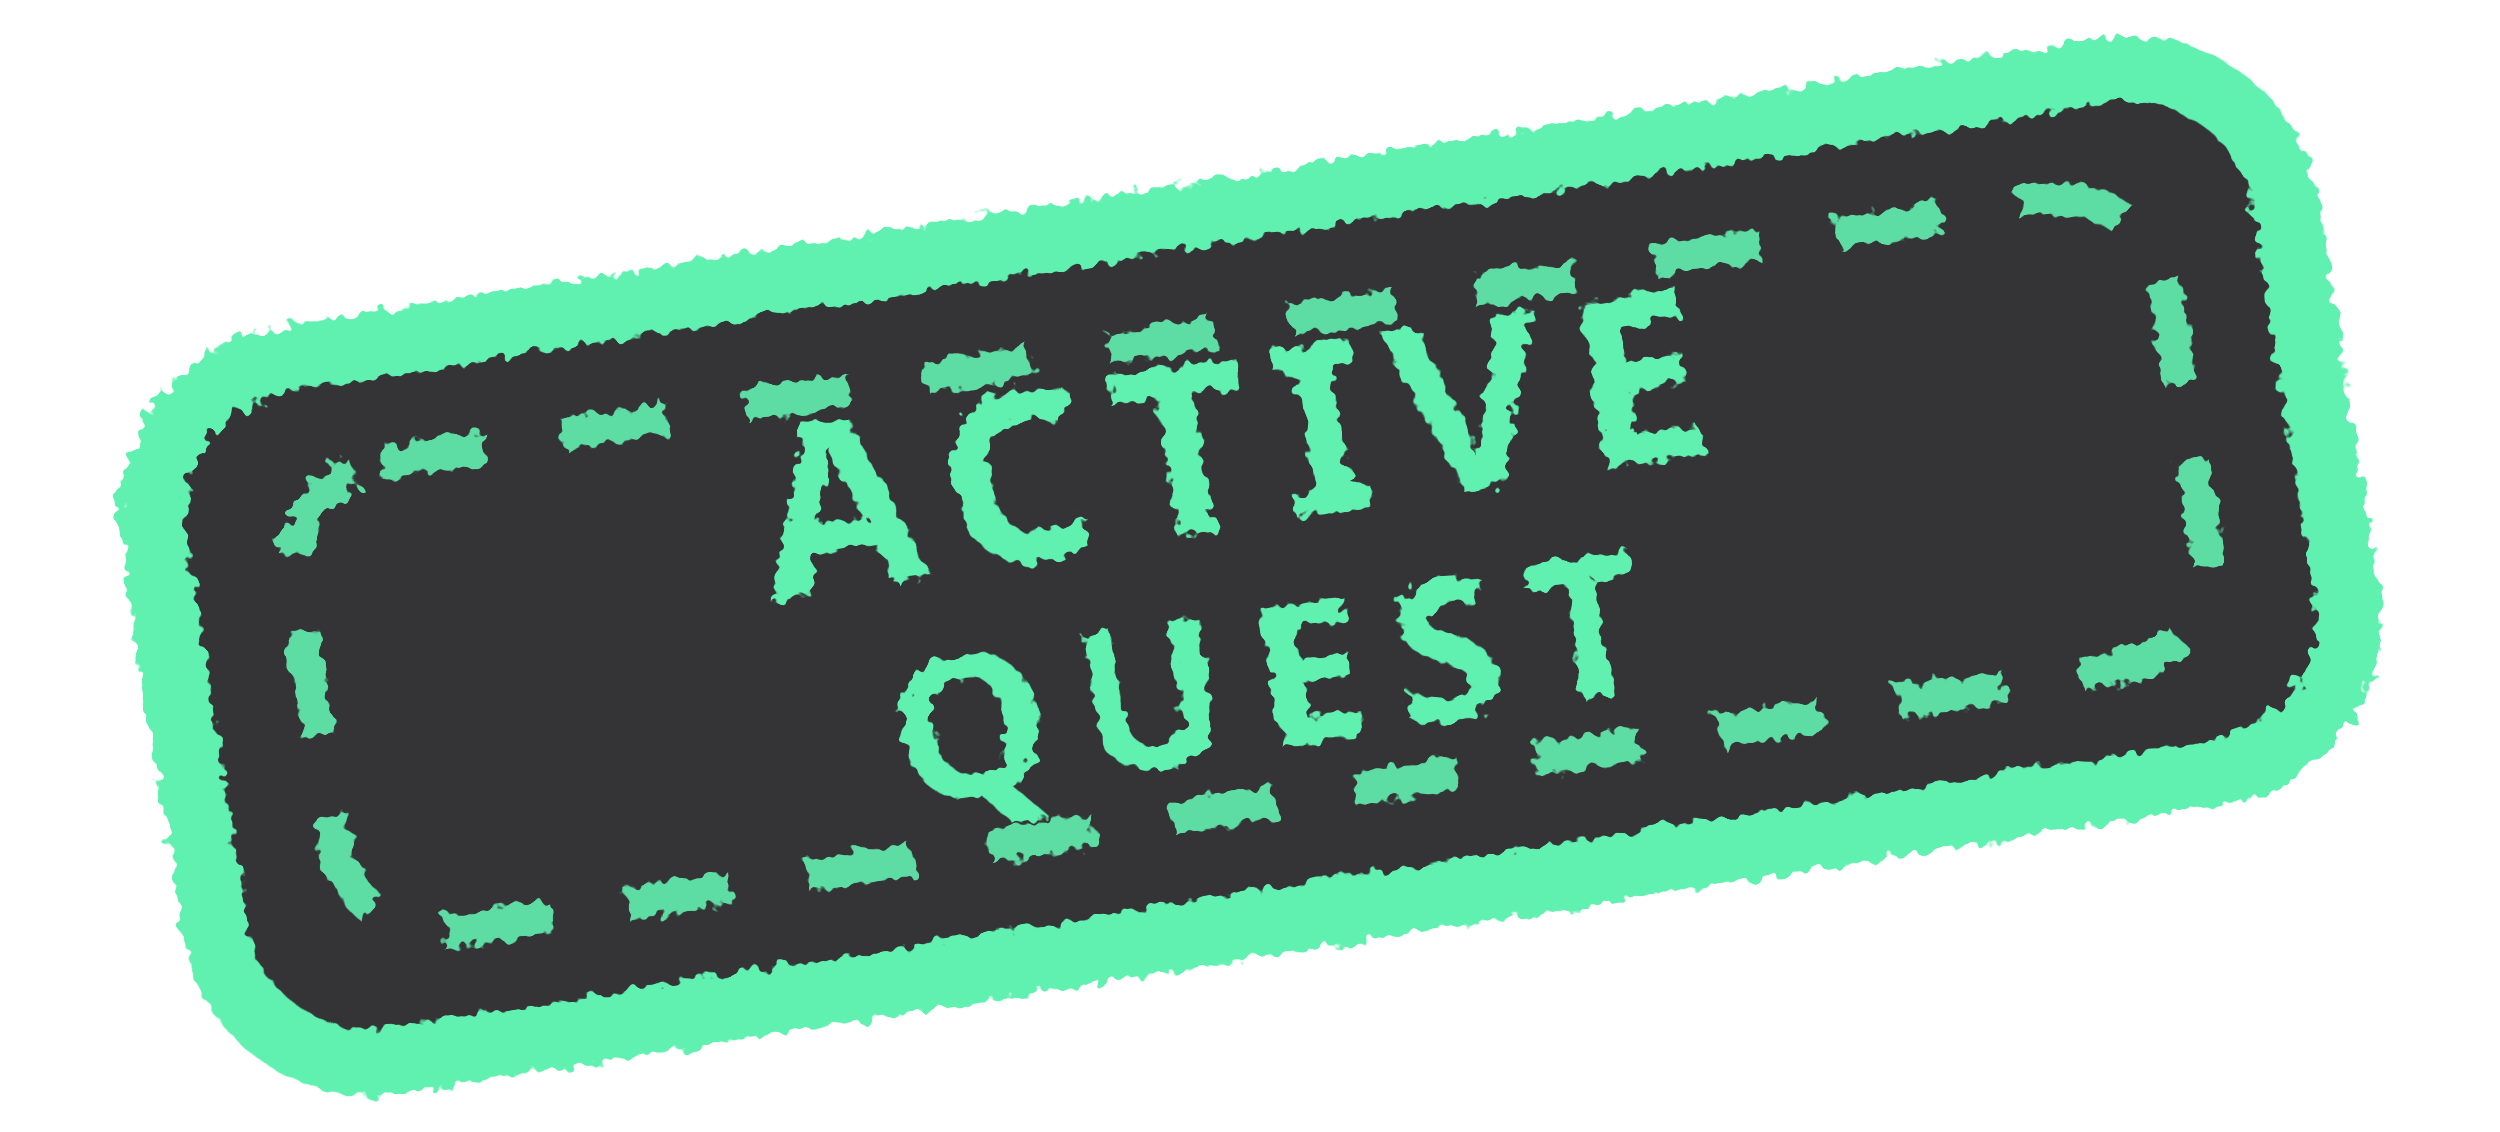
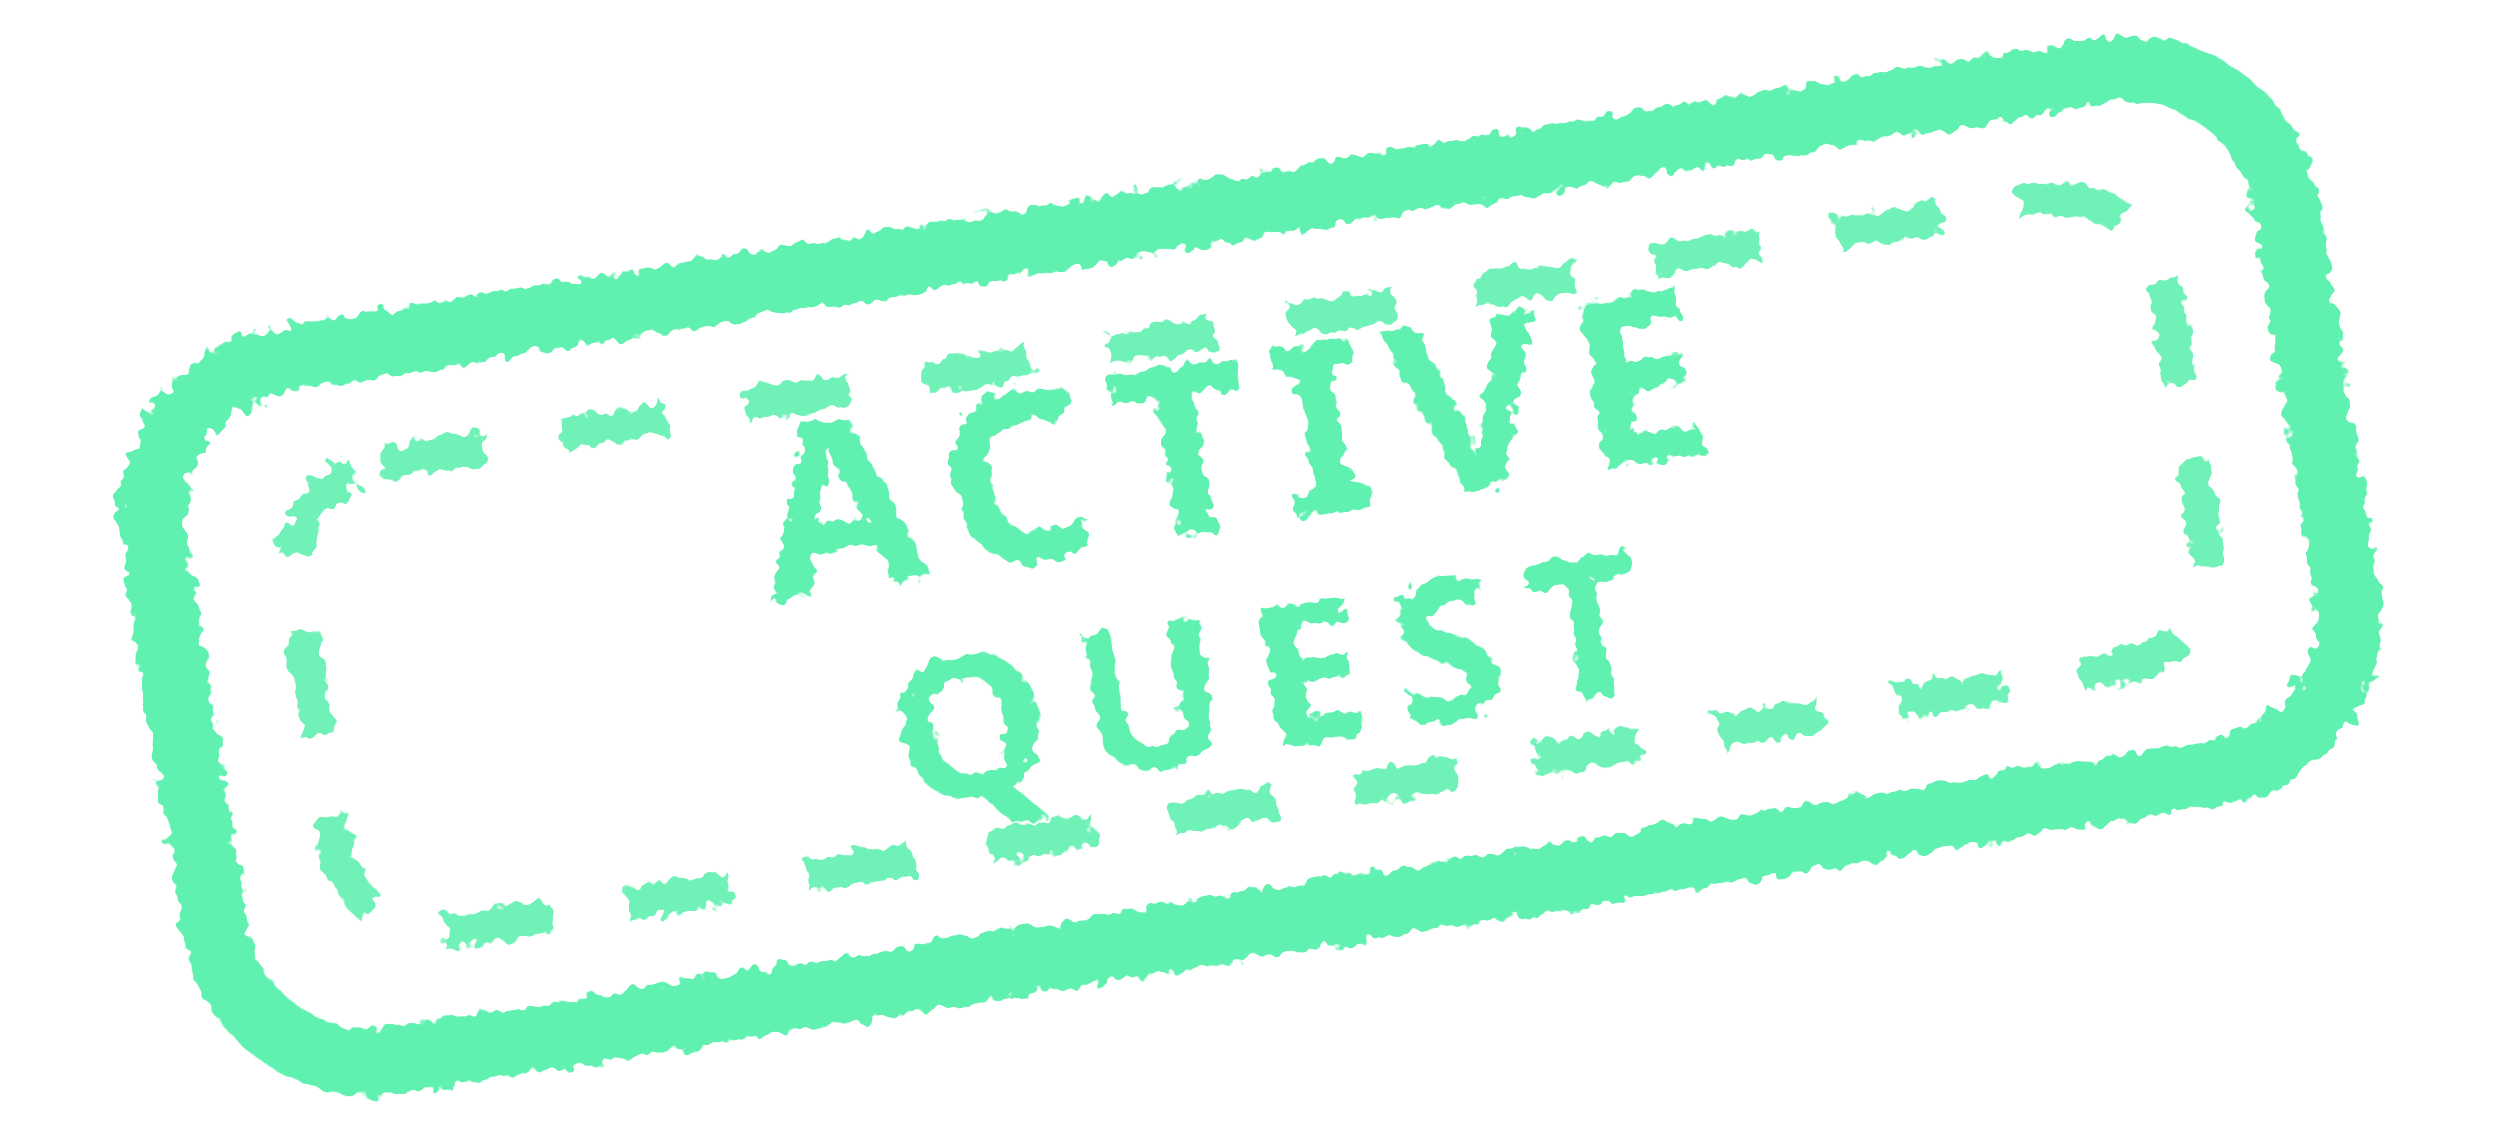
<svg xmlns="http://www.w3.org/2000/svg" width="190" height="86" viewBox="0 0 190 86" role="img" aria-label="Active quest stamp">
  <defs>
    <filter id="rough" x="-20%" y="-40%" width="140%" height="180%">
      <feTurbulence type="fractalNoise" baseFrequency="0.9" numOctaves="2" seed="7" result="noise" />
      <feDisplacementMap in="SourceGraphic" in2="noise" scale="1.6" />
    </filter>
  </defs>
  <g transform="rotate(-9 95 43)" filter="url(#rough)">
-     <rect x="13" y="16" width="164" height="54" rx="12" fill="rgba(8,7,10,0.82)" stroke="#60f0af" stroke-width="5" />
+     <rect x="13" y="16" width="164" height="54" rx="12" fill="none" stroke="#60f0af" stroke-width="5" />
    <rect x="23" y="25" width="144" height="36" rx="8" fill="none" stroke="#60f0af" stroke-width="2.5" stroke-dasharray="8 6" opacity="0.9" />
    <text x="95" y="40" text-anchor="middle" font-family="Arial Black, Impact, system-ui, sans-serif" font-size="18" font-weight="900" letter-spacing="2" fill="#60f0af">ACTIVE</text>
    <text x="95" y="57" text-anchor="middle" font-family="Arial Black, Impact, system-ui, sans-serif" font-size="15" font-weight="900" letter-spacing="2.3" fill="#60f0af">QUEST</text>
  </g>
</svg>
